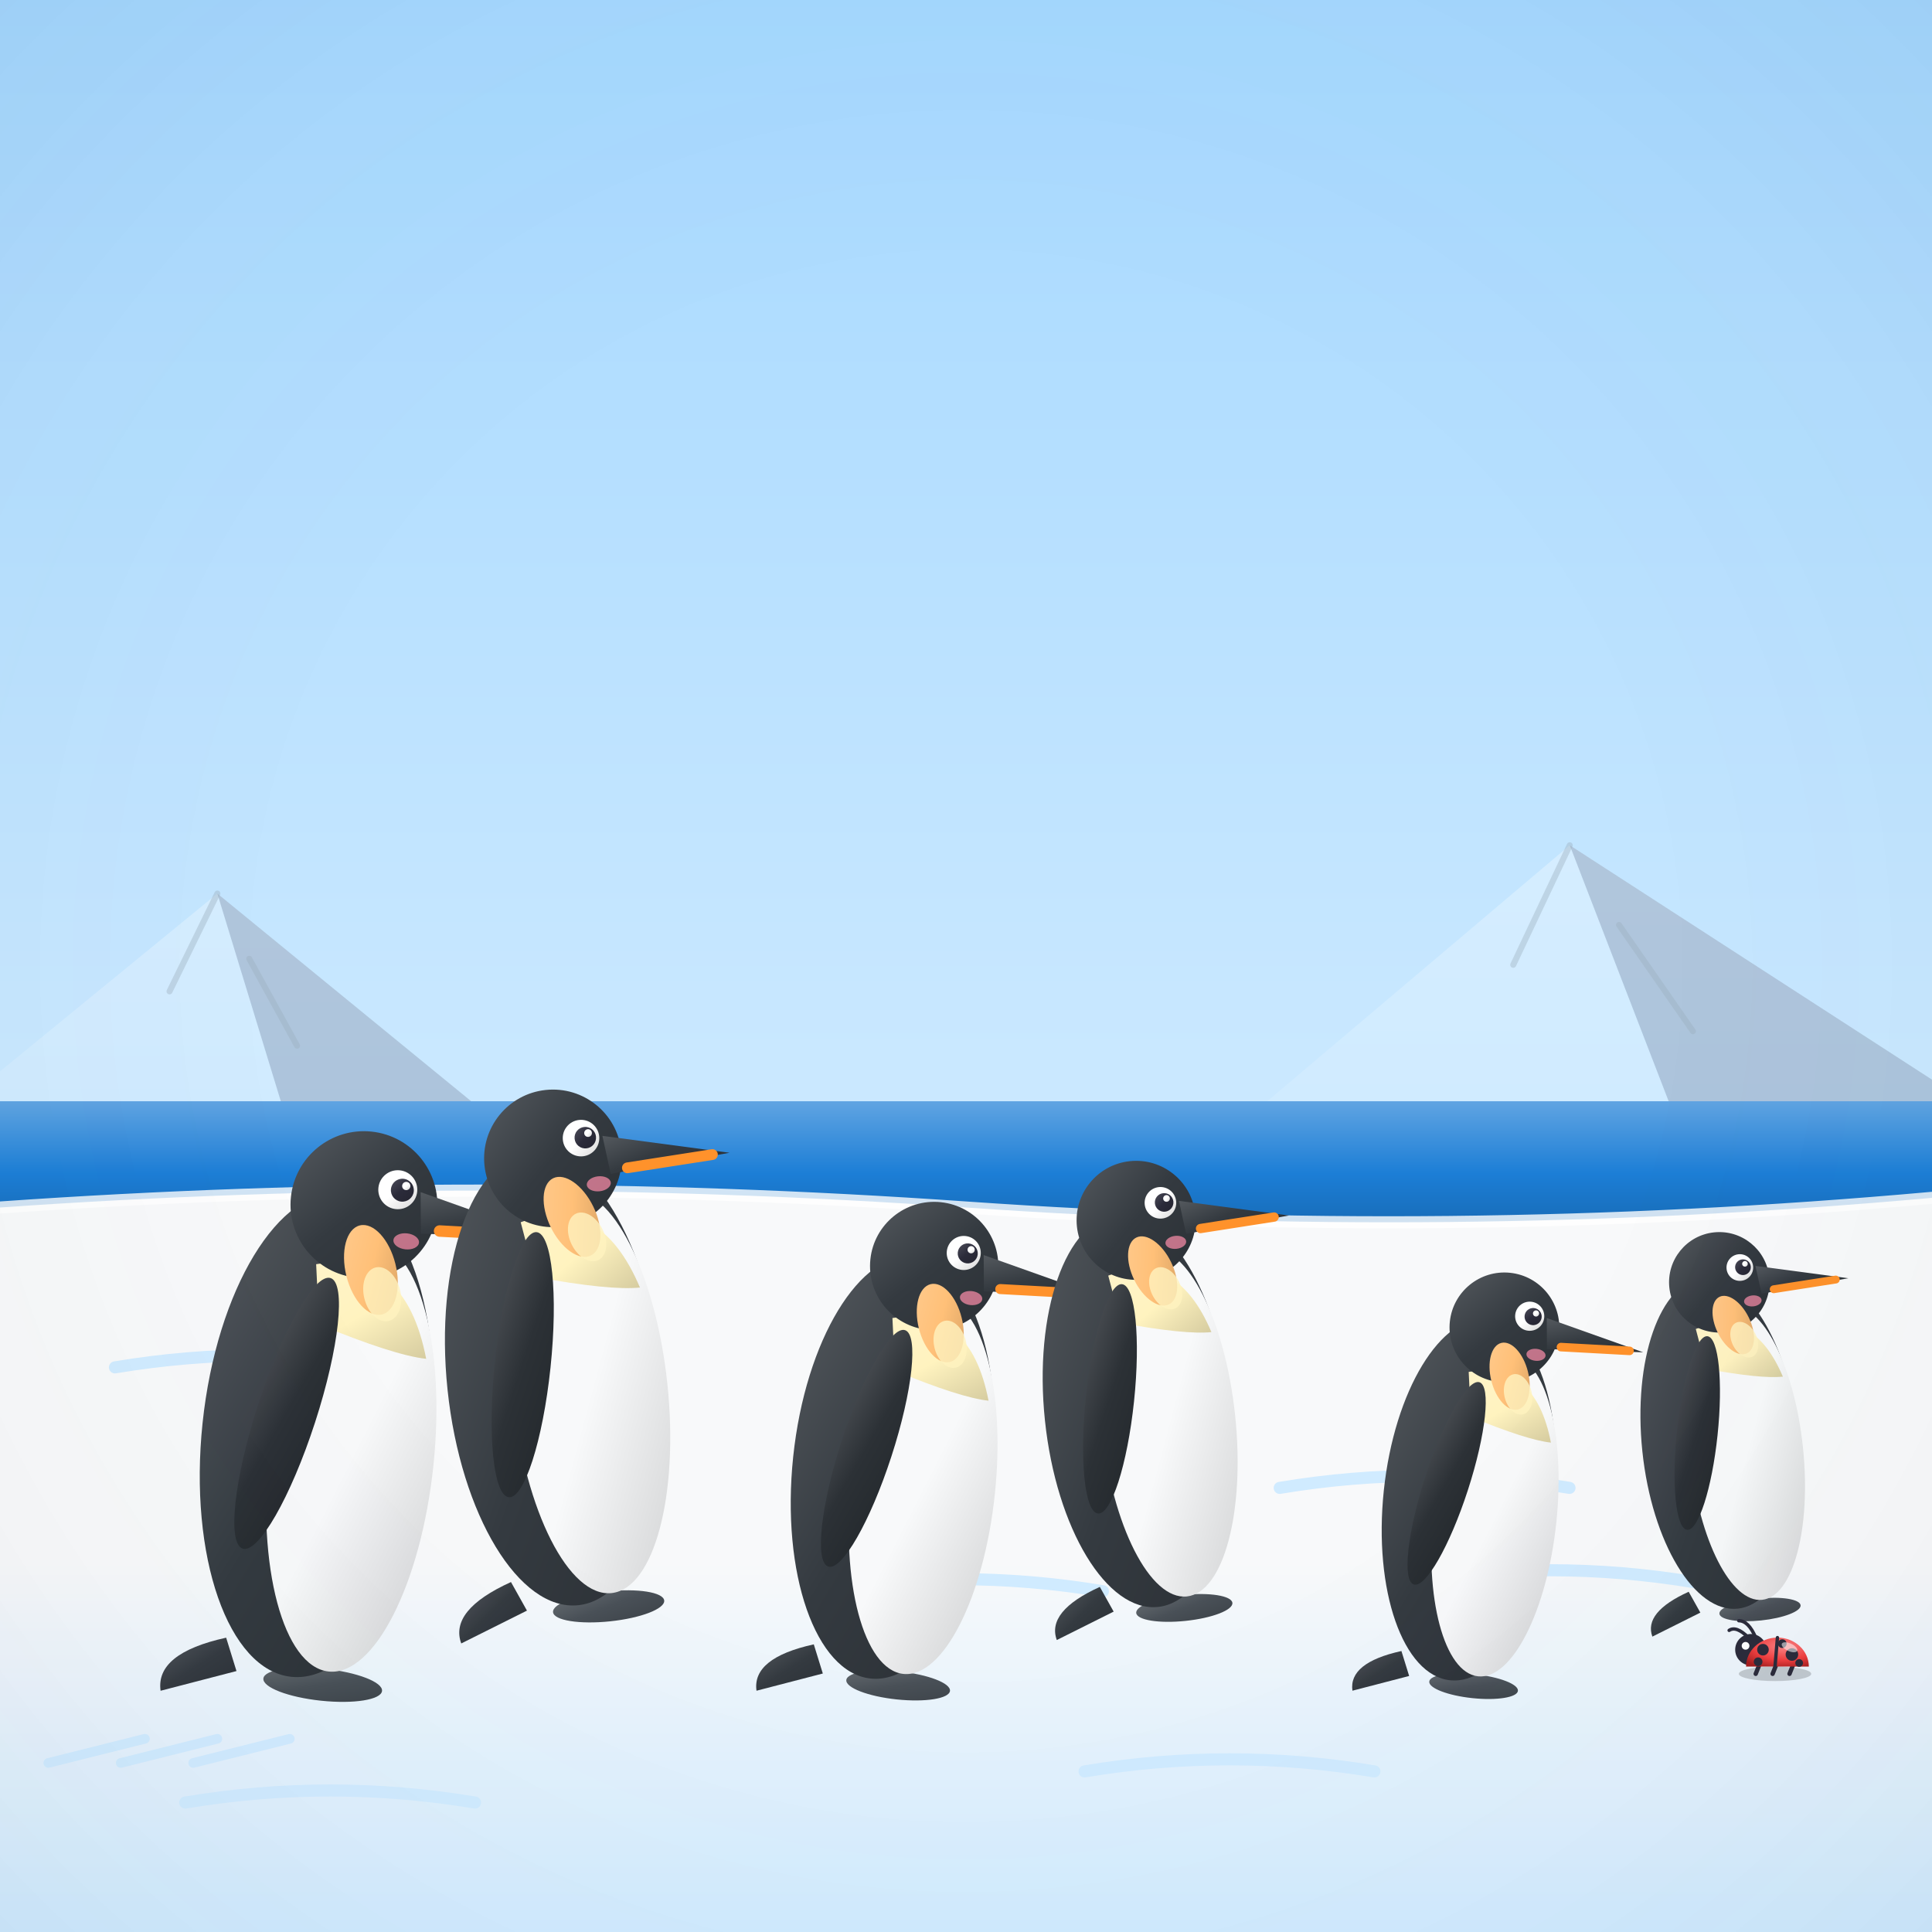
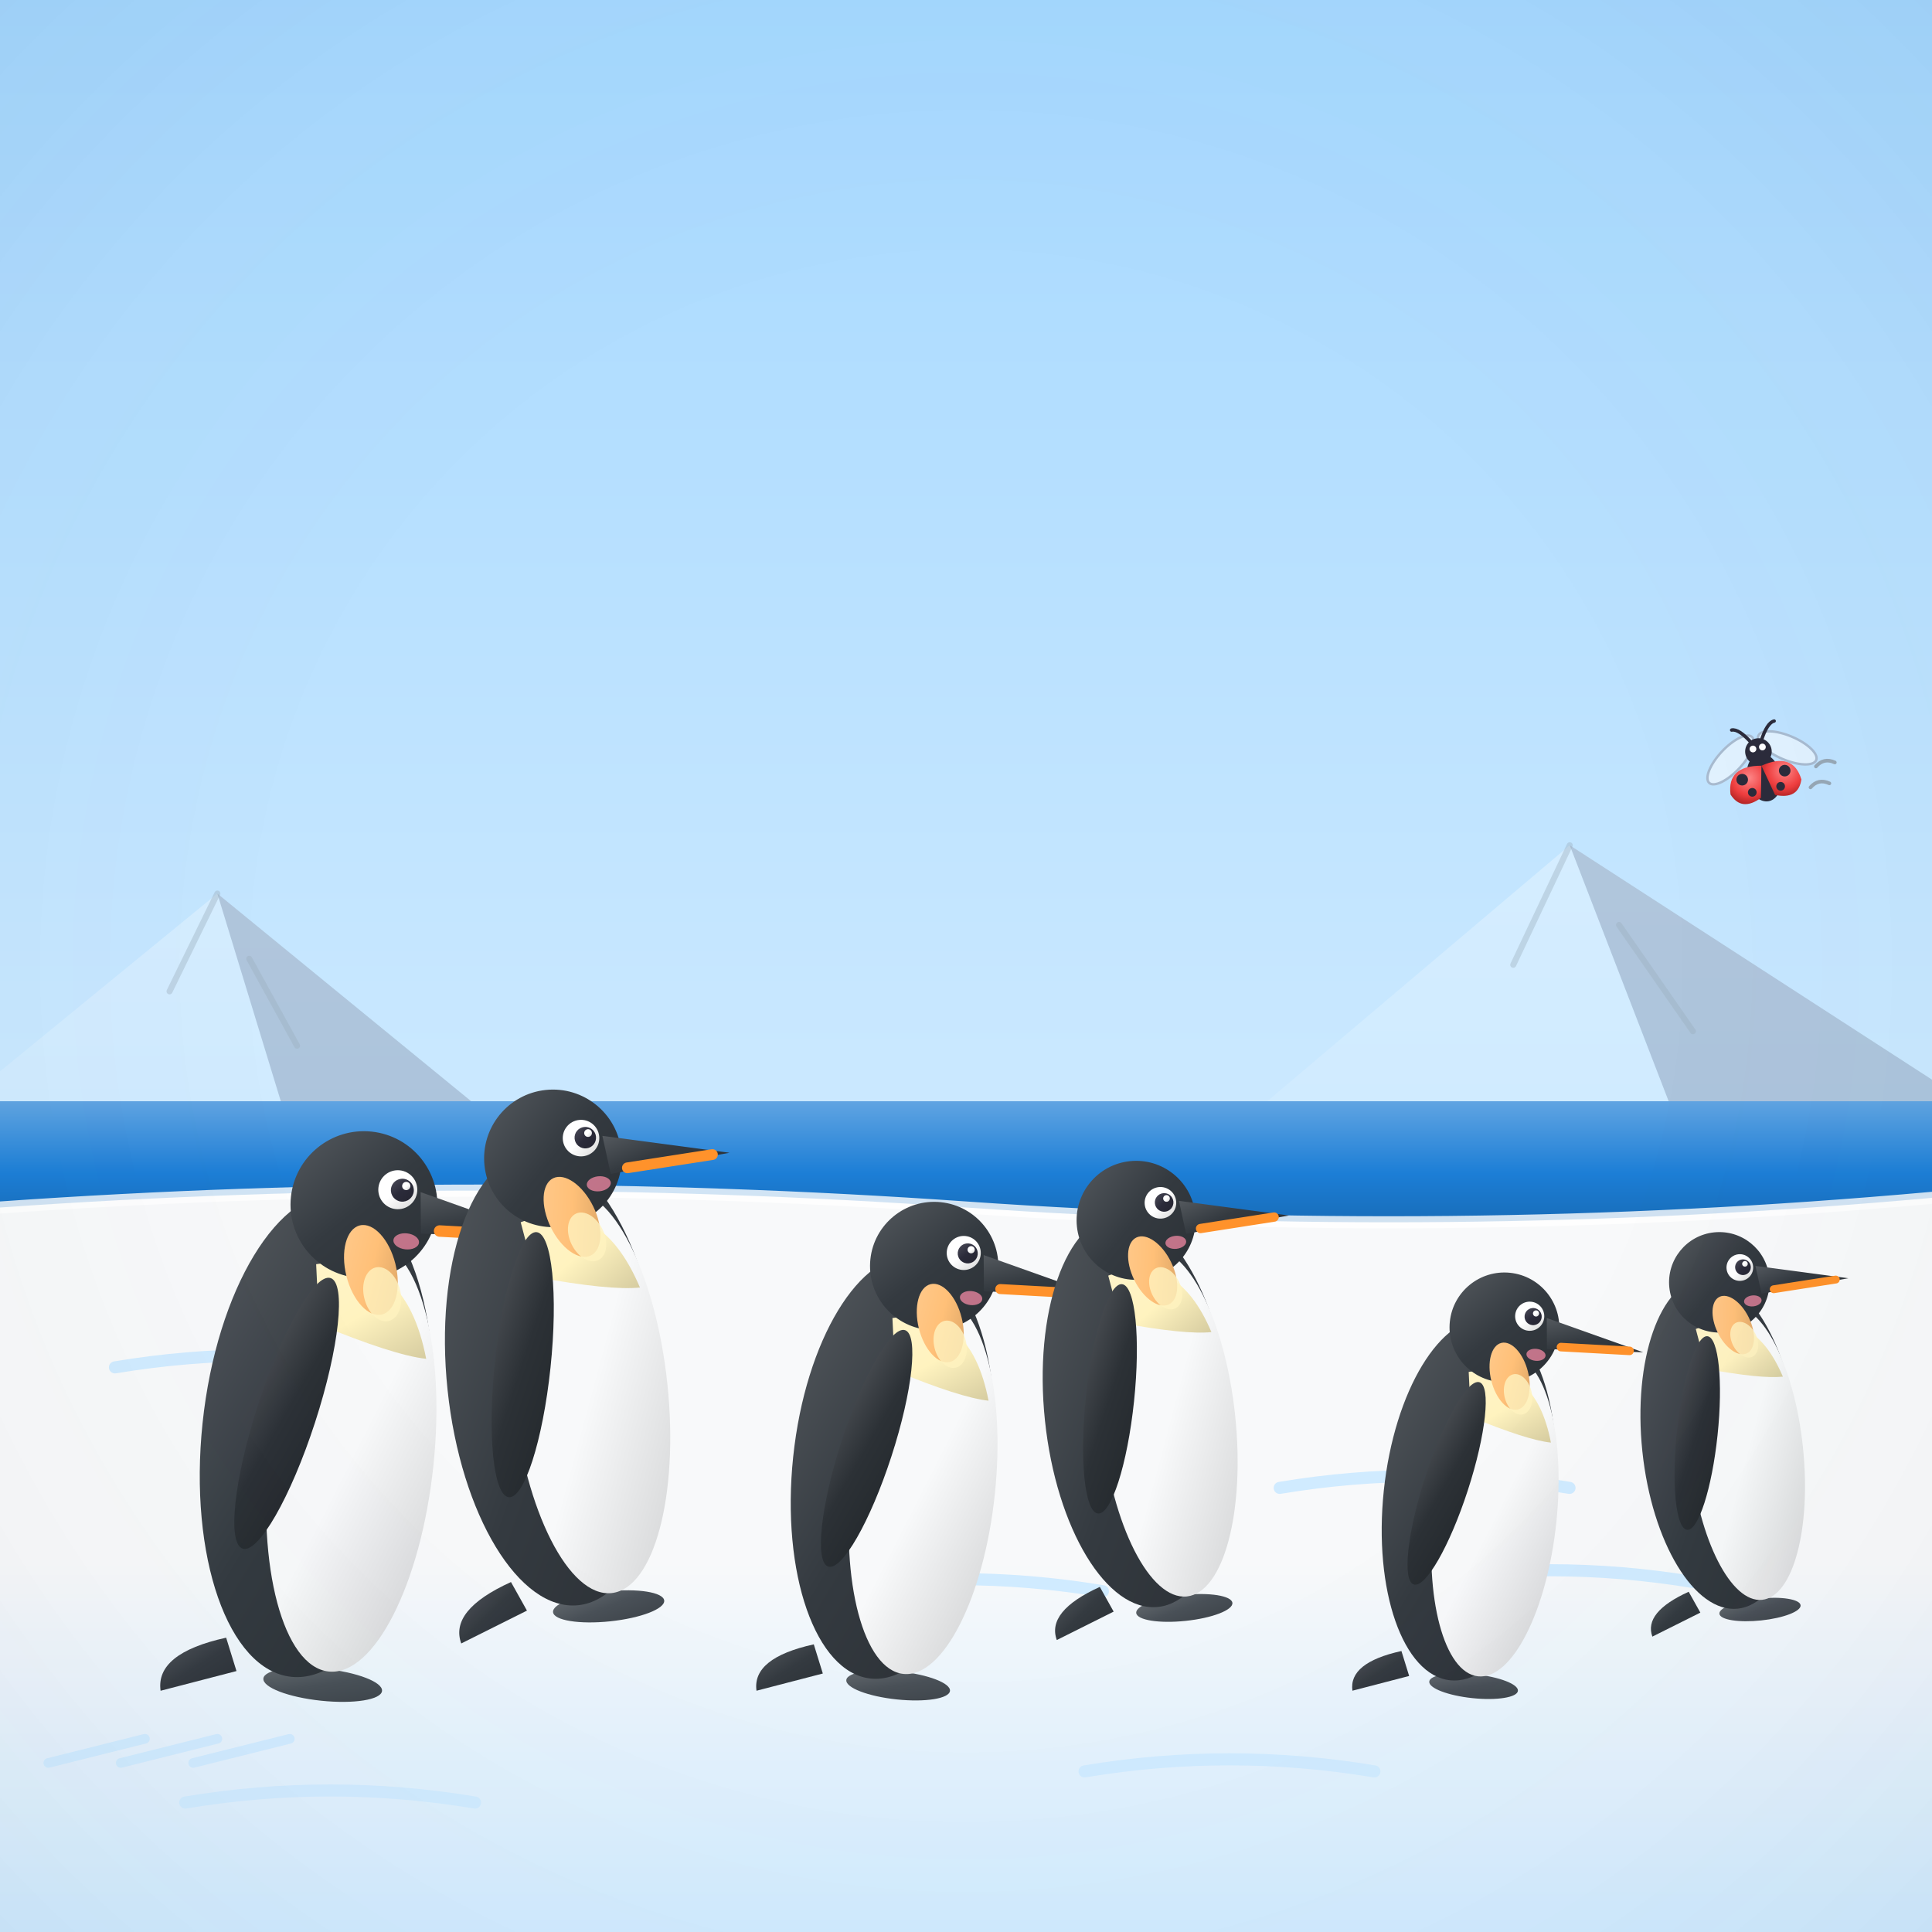
<svg xmlns="http://www.w3.org/2000/svg" viewBox="0 0 800 800" width="800" height="800">
  <defs>
    <linearGradient id="d2" x1="0" y1="0" x2="0" y2="1">
      <stop offset="0" stop-color="#a5d8ff" />
      <stop offset="1" stop-color="#e7f5ff" />
    </linearGradient>
    <linearGradient id="vol0044542" x1="0" y1="0" x2="1" y2="1">
      <stop offset="0" stop-color="#ffffff" />
      <stop offset="0.5" stop-color="#fff" />
      <stop offset="1" stop-color="#d6d6d6" />
    </linearGradient>
    <radialGradient id="vol0786585" cx="0.4" cy="0.3" r="0.8">
      <stop offset="0" stop-color="#ff8787" />
      <stop offset="0.6" stop-color="#f03e3e" />
      <stop offset="1" stop-color="#a61e1e" />
    </radialGradient>
    <linearGradient id="vol38c8b34" x1="0" y1="0" x2="1" y2="1">
      <stop offset="0" stop-color="#4c4c59" />
      <stop offset="0.5" stop-color="#2b2b3a" />
      <stop offset="1" stop-color="#242430" />
    </linearGradient>
    <linearGradient id="vol3c06fcf" x1="0" y1="0" x2="1" y2="1">
      <stop offset="0" stop-color="#54595e" />
      <stop offset="0.5" stop-color="#343a40" />
      <stop offset="1" stop-color="#2b3035" />
    </linearGradient>
    <linearGradient id="vol5a8b60b" x1="0" y1="0" x2="1" y2="1">
      <stop offset="0" stop-color="#fff4c9" />
      <stop offset="0.5" stop-color="#fff3bf" />
      <stop offset="1" stop-color="#d6cca0" />
    </linearGradient>
    <linearGradient id="vol70795a0" x1="0" y1="0" x2="1" y2="1">
      <stop offset="0" stop-color="#f9f9fa" />
      <stop offset="0.5" stop-color="#f8f9fa" />
      <stop offset="1" stop-color="#d0d1d2" />
    </linearGradient>
    <linearGradient id="vol870e569" x1="0" y1="0" x2="1" y2="1">
      <stop offset="0" stop-color="#4d5156" />
      <stop offset="0.5" stop-color="#2c3136" />
      <stop offset="1" stop-color="#24292d" />
    </linearGradient>
    <linearGradient id="vol8d309e7" x1="0" y1="0" x2="1" y2="1">
      <stop offset="0" stop-color="#666c71" />
      <stop offset="0.5" stop-color="#495057" />
      <stop offset="1" stop-color="#3d4349" />
    </linearGradient>
    <radialGradient id="vol8d65416" cx="0.5" cy="0.5" r="0.7">
      <stop offset="0.5" stop-color="#1c2a52" stop-opacity="0" />
      <stop offset="0.8" stop-color="#1c2a52" stop-opacity="0.023" />
      <stop offset="1" stop-color="#1c2a52" stop-opacity="0.05" />
    </radialGradient>
    <linearGradient id="vola9d8b86" x1="0" y1="0" x2="0" y2="1">
      <stop offset="0" stop-color="#f8f9fa" />
      <stop offset="0.5" stop-color="#f8f9fa" />
      <stop offset="1" stop-color="#d0ebff" />
    </linearGradient>
    <linearGradient id="volcb423d6" x1="0" y1="0" x2="0" y2="1">
      <stop offset="0" stop-color="#60a4e2" />
      <stop offset="0.5" stop-color="#1c7ed6" />
      <stop offset="1" stop-color="#1664ab" />
    </linearGradient>
    <linearGradient id="volf36e4d8" x1="0" y1="0" x2="0" y2="1">
      <stop offset="0" stop-color="#d5edff" />
      <stop offset="1" stop-color="#d0ebff" />
    </linearGradient>
    <linearGradient id="volfc13542" x1="0" y1="0" x2="1" y2="1">
      <stop offset="0" stop-color="#ffca8d" />
      <stop offset="0.5" stop-color="#ffc078" />
      <stop offset="1" stop-color="#d6a164" />
    </linearGradient>
  </defs>
  <rect x="0" y="0" width="800" height="800" fill="url(#d2)" />
  <g>
    <polygon points="-20,460 90,370 200,460" fill="url(#volf36e4d8)" />
    <polygon points="90,370 200,460 117.5,460" fill="#1c2a52" opacity="0.2" />
    <path d="M 90 370 L 70.2 410.5 M 103.2 397 L 123 433" fill="none" stroke="#9cb0bf" stroke-width="2.5" stroke-linecap="round" stroke-linejoin="round" opacity="0.4" />
  </g>
  <g>
    <polygon points="520,460 650,350 820,460" fill="url(#volf36e4d8)" />
    <polygon points="650,350 820,460 692.5,460" fill="#1c2a52" opacity="0.2" />
    <path d="M 650 350 L 626.6 399.5 M 670.4 383 L 701 427" fill="none" stroke="#9cb0bf" stroke-width="2.5" stroke-linecap="round" stroke-linejoin="round" opacity="0.4" />
  </g>
  <rect x="0" y="456" width="800" height="60" fill="url(#volcb423d6)" />
  <path d="M 0 500 Q 200 486 400 500 T 800 496 L 800 800 L 0 800 Z" fill="url(#vola9d8b86)" />
  <path d="M 0 500 Q 200 486 400 500 T 800 496" fill="none" stroke="#ffffff" stroke-width="5" stroke-linecap="round" stroke-linejoin="round" opacity="0.8" />
  <path d="M 76.7 746.4 Q 136.7 736.4 196.7 746.4" fill="none" stroke="#d0ebff" stroke-width="5" stroke-linecap="round" stroke-linejoin="round" />
  <path d="M 529.9 616.1 Q 589.9 606.1 649.9 616.1" fill="none" stroke="#d0ebff" stroke-width="5" stroke-linecap="round" stroke-linejoin="round" />
  <path d="M 336.7 658.9 Q 396.7 648.9 456.7 658.9" fill="none" stroke="#d0ebff" stroke-width="5" stroke-linecap="round" stroke-linejoin="round" />
  <path d="M 449.1 733.5 Q 509.1 723.5 569.1 733.5" fill="none" stroke="#d0ebff" stroke-width="5" stroke-linecap="round" stroke-linejoin="round" />
  <path d="M 47.6 566.2 Q 107.6 556.2 167.6 566.2" fill="none" stroke="#d0ebff" stroke-width="5" stroke-linecap="round" stroke-linejoin="round" />
  <path d="M 581.8 655.2 Q 641.8 645.2 701.8 655.2" fill="none" stroke="#d0ebff" stroke-width="5" stroke-linecap="round" stroke-linejoin="round" />
  <g transform="translate(120 700) rotate(6) scale(0.95 0.95)">
    <ellipse cx="14" cy="-4" rx="26" ry="7" fill="url(#vol8d309e7)" />
    <path d="M -30 -20 Q -60 -10 -56 6 Q -40 0 -24 -6 Z" fill="url(#vol3c06fcf)" />
    <ellipse cx="0" cy="-112" rx="50" ry="106" fill="url(#vol3c06fcf)" />
    <ellipse cx="16" cy="-104" rx="36" ry="94" fill="url(#vol70795a0)" />
    <path d="M -8 -186 Q 30 -196 44 -150 Q 30 -150 -4 -160 Z" fill="url(#vol5a8b60b)" />
    <ellipse cx="-14" cy="-120" rx="13" ry="62" fill="url(#vol870e569)" transform="rotate(12 -14 -120)" />
    <circle cx="10" cy="-214" r="32" fill="url(#vol3c06fcf)" />
    <ellipse cx="16" cy="-186" rx="11" ry="20" fill="url(#volfc13542)" transform="rotate(-20 16 -186)" />
    <ellipse cx="22" cy="-176" rx="8" ry="12" fill="#fff3bf" transform="rotate(-20 22 -176)" opacity="0.8" />
    <polygon points="34,-222 92,-208 36,-204" fill="url(#vol3c06fcf)" />
    <path d="M 44 -206 L 84 -208" fill="none" stroke="#ff922b" stroke-width="5" stroke-linecap="round" stroke-linejoin="round" />
    <circle cx="24" cy="-222" r="8.5" fill="url(#vol0044542)" />
    <circle cx="26" cy="-222" r="5" fill="url(#vol38c8b34)" />
    <circle cx="27.5" cy="-224" r="1.8" fill="url(#vol0044542)" />
    <ellipse cx="30" cy="-200" rx="5.6" ry="3.5" fill="#ff8fab" opacity="0.7" />
  </g>
  <g transform="translate(240 670) rotate(-6) scale(0.89 0.89)">
    <ellipse cx="14" cy="-4" rx="26" ry="7" fill="url(#vol8d309e7)" />
    <path d="M -30 -20 Q -60 -10 -56 6 Q -40 0 -24 -6 Z" fill="url(#vol3c06fcf)" />
    <ellipse cx="0" cy="-112" rx="50" ry="106" fill="url(#vol3c06fcf)" />
    <ellipse cx="16" cy="-104" rx="36" ry="94" fill="url(#vol70795a0)" />
    <path d="M -8 -186 Q 30 -196 44 -150 Q 30 -150 -4 -160 Z" fill="url(#vol5a8b60b)" />
    <ellipse cx="-14" cy="-120" rx="13" ry="62" fill="url(#vol870e569)" transform="rotate(12 -14 -120)" />
    <circle cx="10" cy="-214" r="32" fill="url(#vol3c06fcf)" />
    <ellipse cx="16" cy="-186" rx="11" ry="20" fill="url(#volfc13542)" transform="rotate(-20 16 -186)" />
    <ellipse cx="22" cy="-176" rx="8" ry="12" fill="#fff3bf" transform="rotate(-20 22 -176)" opacity="0.8" />
    <polygon points="34,-222 92,-208 36,-204" fill="url(#vol3c06fcf)" />
    <path d="M 44 -206 L 84 -208" fill="none" stroke="#ff922b" stroke-width="5" stroke-linecap="round" stroke-linejoin="round" />
    <circle cx="24" cy="-222" r="8.5" fill="url(#vol0044542)" />
    <circle cx="26" cy="-222" r="5" fill="url(#vol38c8b34)" />
    <circle cx="27.5" cy="-224" r="1.8" fill="url(#vol0044542)" />
    <ellipse cx="30" cy="-200" rx="5.6" ry="3.5" fill="#ff8fab" opacity="0.7" />
  </g>
  <g transform="translate(360 700) rotate(6) scale(0.83 0.83)">
    <ellipse cx="14" cy="-4" rx="26" ry="7" fill="url(#vol8d309e7)" />
    <path d="M -30 -20 Q -60 -10 -56 6 Q -40 0 -24 -6 Z" fill="url(#vol3c06fcf)" />
    <ellipse cx="0" cy="-112" rx="50" ry="106" fill="url(#vol3c06fcf)" />
    <ellipse cx="16" cy="-104" rx="36" ry="94" fill="url(#vol70795a0)" />
    <path d="M -8 -186 Q 30 -196 44 -150 Q 30 -150 -4 -160 Z" fill="url(#vol5a8b60b)" />
    <ellipse cx="-14" cy="-120" rx="13" ry="62" fill="url(#vol870e569)" transform="rotate(12 -14 -120)" />
    <circle cx="10" cy="-214" r="32" fill="url(#vol3c06fcf)" />
    <ellipse cx="16" cy="-186" rx="11" ry="20" fill="url(#volfc13542)" transform="rotate(-20 16 -186)" />
    <ellipse cx="22" cy="-176" rx="8" ry="12" fill="#fff3bf" transform="rotate(-20 22 -176)" opacity="0.8" />
    <polygon points="34,-222 92,-208 36,-204" fill="url(#vol3c06fcf)" />
    <path d="M 44 -206 L 84 -208" fill="none" stroke="#ff922b" stroke-width="5" stroke-linecap="round" stroke-linejoin="round" />
    <circle cx="24" cy="-222" r="8.5" fill="url(#vol0044542)" />
    <circle cx="26" cy="-222" r="5" fill="url(#vol38c8b34)" />
    <circle cx="27.5" cy="-224" r="1.8" fill="url(#vol0044542)" />
    <ellipse cx="30" cy="-200" rx="5.6" ry="3.5" fill="#ff8fab" opacity="0.7" />
  </g>
  <g transform="translate(480 670) rotate(-6) scale(0.77 0.77)">
    <ellipse cx="14" cy="-4" rx="26" ry="7" fill="url(#vol8d309e7)" />
    <path d="M -30 -20 Q -60 -10 -56 6 Q -40 0 -24 -6 Z" fill="url(#vol3c06fcf)" />
    <ellipse cx="0" cy="-112" rx="50" ry="106" fill="url(#vol3c06fcf)" />
    <ellipse cx="16" cy="-104" rx="36" ry="94" fill="url(#vol70795a0)" />
    <path d="M -8 -186 Q 30 -196 44 -150 Q 30 -150 -4 -160 Z" fill="url(#vol5a8b60b)" />
    <ellipse cx="-14" cy="-120" rx="13" ry="62" fill="url(#vol870e569)" transform="rotate(12 -14 -120)" />
    <circle cx="10" cy="-214" r="32" fill="url(#vol3c06fcf)" />
    <ellipse cx="16" cy="-186" rx="11" ry="20" fill="url(#volfc13542)" transform="rotate(-20 16 -186)" />
    <ellipse cx="22" cy="-176" rx="8" ry="12" fill="#fff3bf" transform="rotate(-20 22 -176)" opacity="0.8" />
    <polygon points="34,-222 92,-208 36,-204" fill="url(#vol3c06fcf)" />
    <path d="M 44 -206 L 84 -208" fill="none" stroke="#ff922b" stroke-width="5" stroke-linecap="round" stroke-linejoin="round" />
    <circle cx="24" cy="-222" r="8.5" fill="url(#vol0044542)" />
    <circle cx="26" cy="-222" r="5" fill="url(#vol38c8b34)" />
    <circle cx="27.5" cy="-224" r="1.8" fill="url(#vol0044542)" />
    <ellipse cx="30" cy="-200" rx="5.6" ry="3.5" fill="#ff8fab" opacity="0.7" />
  </g>
  <g transform="translate(600 700) rotate(6) scale(0.71 0.71)">
    <ellipse cx="14" cy="-4" rx="26" ry="7" fill="url(#vol8d309e7)" />
    <path d="M -30 -20 Q -60 -10 -56 6 Q -40 0 -24 -6 Z" fill="url(#vol3c06fcf)" />
    <ellipse cx="0" cy="-112" rx="50" ry="106" fill="url(#vol3c06fcf)" />
    <ellipse cx="16" cy="-104" rx="36" ry="94" fill="url(#vol70795a0)" />
    <path d="M -8 -186 Q 30 -196 44 -150 Q 30 -150 -4 -160 Z" fill="url(#vol5a8b60b)" />
    <ellipse cx="-14" cy="-120" rx="13" ry="62" fill="url(#vol870e569)" transform="rotate(12 -14 -120)" />
    <circle cx="10" cy="-214" r="32" fill="url(#vol3c06fcf)" />
    <ellipse cx="16" cy="-186" rx="11" ry="20" fill="url(#volfc13542)" transform="rotate(-20 16 -186)" />
    <ellipse cx="22" cy="-176" rx="8" ry="12" fill="#fff3bf" transform="rotate(-20 22 -176)" opacity="0.8" />
    <polygon points="34,-222 92,-208 36,-204" fill="url(#vol3c06fcf)" />
    <path d="M 44 -206 L 84 -208" fill="none" stroke="#ff922b" stroke-width="5" stroke-linecap="round" stroke-linejoin="round" />
    <circle cx="24" cy="-222" r="8.5" fill="url(#vol0044542)" />
    <circle cx="26" cy="-222" r="5" fill="url(#vol38c8b34)" />
    <circle cx="27.5" cy="-224" r="1.8" fill="url(#vol0044542)" />
    <ellipse cx="30" cy="-200" rx="5.6" ry="3.5" fill="#ff8fab" opacity="0.7" />
  </g>
  <g transform="translate(720 670) rotate(-6) scale(0.65 0.65)">
    <ellipse cx="14" cy="-4" rx="26" ry="7" fill="url(#vol8d309e7)" />
    <path d="M -30 -20 Q -60 -10 -56 6 Q -40 0 -24 -6 Z" fill="url(#vol3c06fcf)" />
    <ellipse cx="0" cy="-112" rx="50" ry="106" fill="url(#vol3c06fcf)" />
    <ellipse cx="16" cy="-104" rx="36" ry="94" fill="url(#vol70795a0)" />
    <path d="M -8 -186 Q 30 -196 44 -150 Q 30 -150 -4 -160 Z" fill="url(#vol5a8b60b)" />
    <ellipse cx="-14" cy="-120" rx="13" ry="62" fill="url(#vol870e569)" transform="rotate(12 -14 -120)" />
    <circle cx="10" cy="-214" r="32" fill="url(#vol3c06fcf)" />
    <ellipse cx="16" cy="-186" rx="11" ry="20" fill="url(#volfc13542)" transform="rotate(-20 16 -186)" />
    <ellipse cx="22" cy="-176" rx="8" ry="12" fill="#fff3bf" transform="rotate(-20 22 -176)" opacity="0.8" />
    <polygon points="34,-222 92,-208 36,-204" fill="url(#vol3c06fcf)" />
    <path d="M 44 -206 L 84 -208" fill="none" stroke="#ff922b" stroke-width="5" stroke-linecap="round" stroke-linejoin="round" />
    <circle cx="24" cy="-222" r="8.5" fill="url(#vol0044542)" />
    <circle cx="26" cy="-222" r="5" fill="url(#vol38c8b34)" />
    <circle cx="27.5" cy="-224" r="1.8" fill="url(#vol0044542)" />
    <ellipse cx="30" cy="-200" rx="5.6" ry="3.5" fill="#ff8fab" opacity="0.7" />
  </g>
  <g>
    <line x1="60" y1="720" x2="20" y2="730" stroke="#d0ebff" stroke-width="4" stroke-linecap="round" />
    <line x1="90" y1="720" x2="50" y2="730" stroke="#d0ebff" stroke-width="4" stroke-linecap="round" />
    <line x1="120" y1="720" x2="80" y2="730" stroke="#d0ebff" stroke-width="4" stroke-linecap="round" />
  </g>
-   <g transform="translate(736 692.1) scale(-1 1)">
+   <g transform="translate(730 320) rotate(-12) scale(-1 1)">
    <g data-relief="non">
-       <ellipse cx="1" cy="1" rx="15" ry="3" fill="#000" opacity="0.18" />
-       <line x1="-7" y1="-4" x2="-5" y2="1" stroke="#2b2b3a" stroke-width="1.8" stroke-linecap="round" />
-       <line x1="0" y1="-4" x2="2" y2="1" stroke="#2b2b3a" stroke-width="1.8" stroke-linecap="round" />
-       <line x1="7" y1="-4" x2="9" y2="1" stroke="#2b2b3a" stroke-width="1.8" stroke-linecap="round" />
-       <circle cx="11" cy="-9" r="6.5" fill="#2b2b3a" />
-       <circle cx="13.2" cy="-10.6" r="1.6" fill="#fff" />
-       <path d="M 9 -14 Q 12 -21 16 -21 M 12 -14 Q 17 -19 20 -17" fill="none" stroke="#2b2b3a" stroke-width="1.4" stroke-linecap="round" stroke-linejoin="round" />
-       <path d="M -13 -2 A 13 12 0 0 1 13 -2 Z" fill="url(#vol0786585)" />
-       <line x1="0" y1="-14" x2="1" y2="-2" stroke="#2b2b3a" stroke-width="1.4" stroke-linecap="round" />
-       <circle cx="-6" cy="-7" r="2.6" fill="#2b2b3a" />
-       <circle cx="6" cy="-9" r="2.4" fill="#2b2b3a" />
-       <circle cx="-2" cy="-11.5" r="1.8" fill="#2b2b3a" />
-       <circle cx="8" cy="-4" r="1.8" fill="#2b2b3a" />
-       <circle cx="-9" cy="-3.5" r="1.6" fill="#2b2b3a" />
-       <ellipse cx="-5" cy="-10" rx="3.5" ry="1.6" fill="#fff" transform="rotate(-25 -5 -10)" opacity="0.55" />
+       <ellipse cx="-12" cy="-8" rx="13" ry="5" fill="#e7f5ff" transform="rotate(-35 -12 -8)" opacity="0.85" stroke="#a5b4c8" stroke-width="1" />
+       <ellipse cx="12" cy="-8" rx="13" ry="5" fill="#e7f5ff" transform="rotate(35 12 -8)" opacity="0.85" stroke="#a5b4c8" stroke-width="1" />
+       <ellipse cx="0" cy="2" rx="7" ry="10" fill="#2b2b3a" />
+       <circle cx="0" cy="-9" r="5.5" fill="#2b2b3a" />
+       <circle cx="-2" cy="-10.5" r="1.4" fill="#fff" />
+       <circle cx="2" cy="-10.5" r="1.4" fill="#fff" />
+       <path d="M -2 -13 Q -6 -20 -9 -20 M 2 -13 Q 6 -20 9 -20" fill="none" stroke="#2b2b3a" stroke-width="1.4" stroke-linecap="round" stroke-linejoin="round" />
+       <path d="M 0 -3 Q -14 -6 -15 6 Q -12 14 -3 10 Z" fill="url(#vol0786585)" />
+       <circle cx="-9" cy="1" r="2.4" fill="#2b2b3a" />
+       <circle cx="-6" cy="7" r="1.8" fill="#2b2b3a" />
+       <path d="M 0 -3 Q 14 -6 15 6 Q 12 14 3 10 Z" fill="url(#vol0786585)" />
+       <circle cx="9" cy="1" r="2.4" fill="#2b2b3a" />
+       <circle cx="6" cy="7" r="1.8" fill="#2b2b3a" />
+       <path d="M -26 10 q 4 -3 8 0 M -30 2 q 4 -3 8 0" fill="none" stroke="#868e96" stroke-width="1.5" stroke-linecap="round" stroke-linejoin="round" opacity="0.7" />
    </g>
  </g>
  <g data-finition="oui">
    <rect x="0" y="0" width="800" height="800" fill="url(#vol8d65416)" />
  </g>
</svg>
